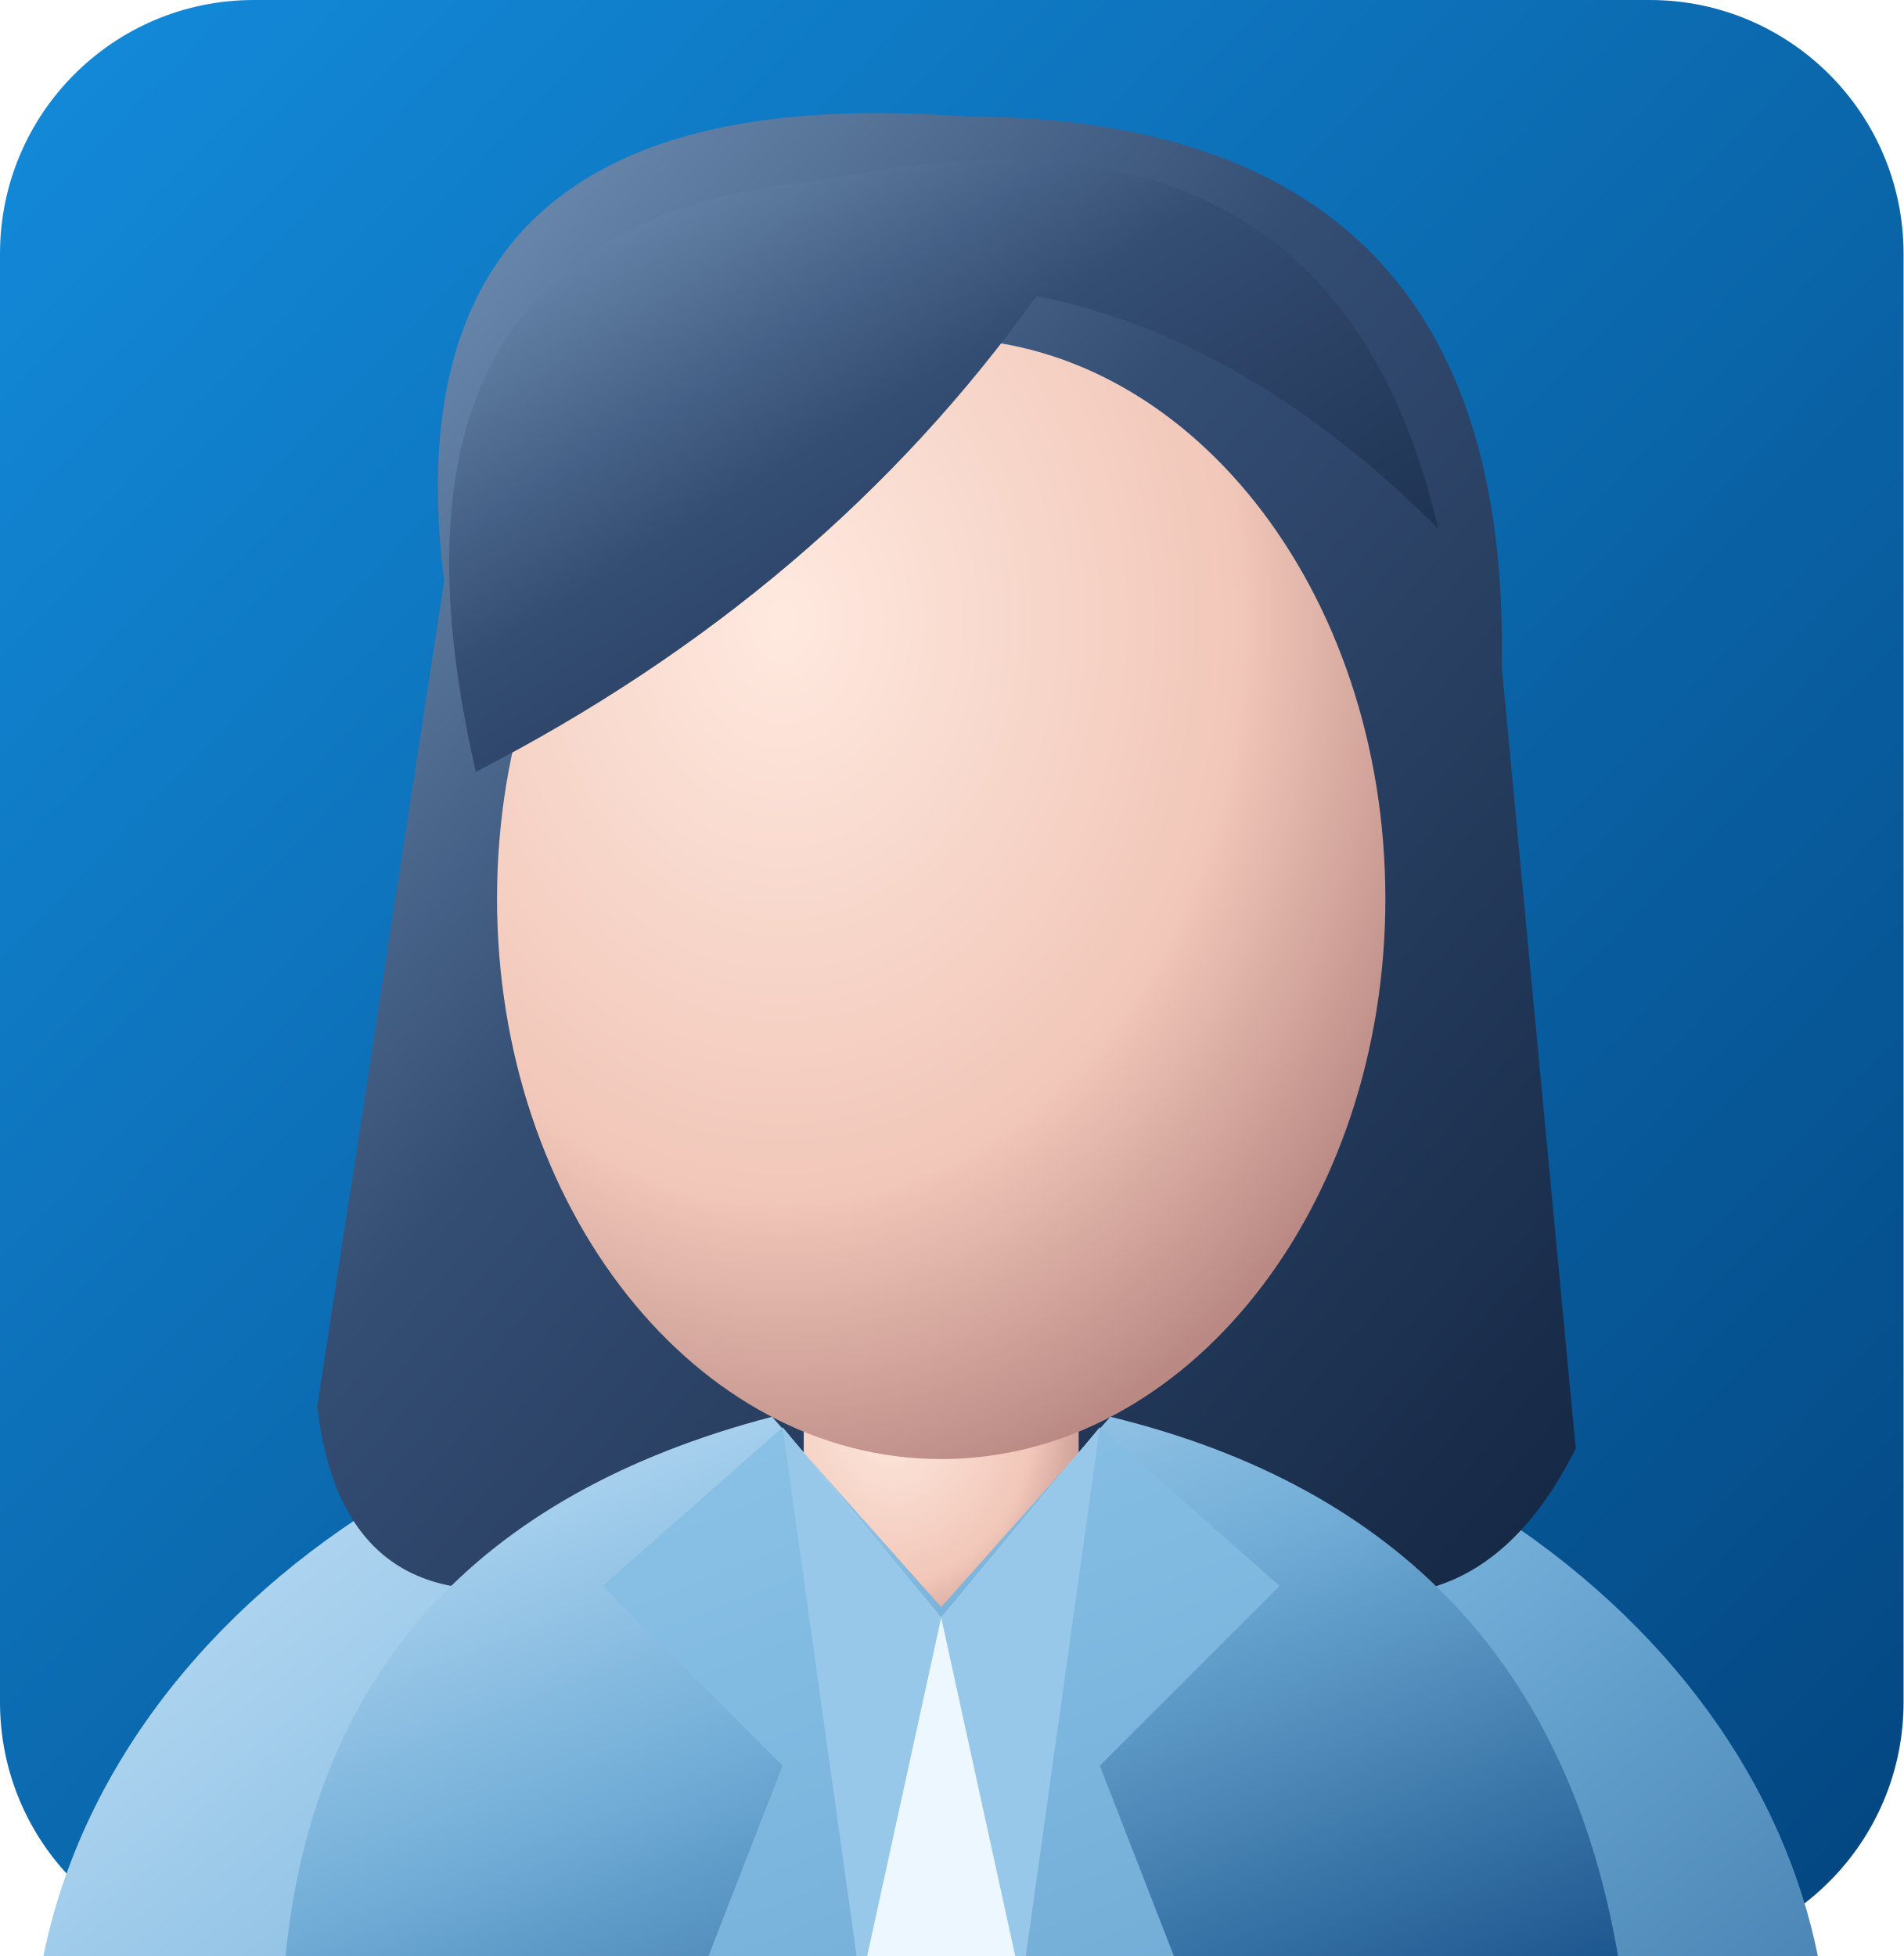
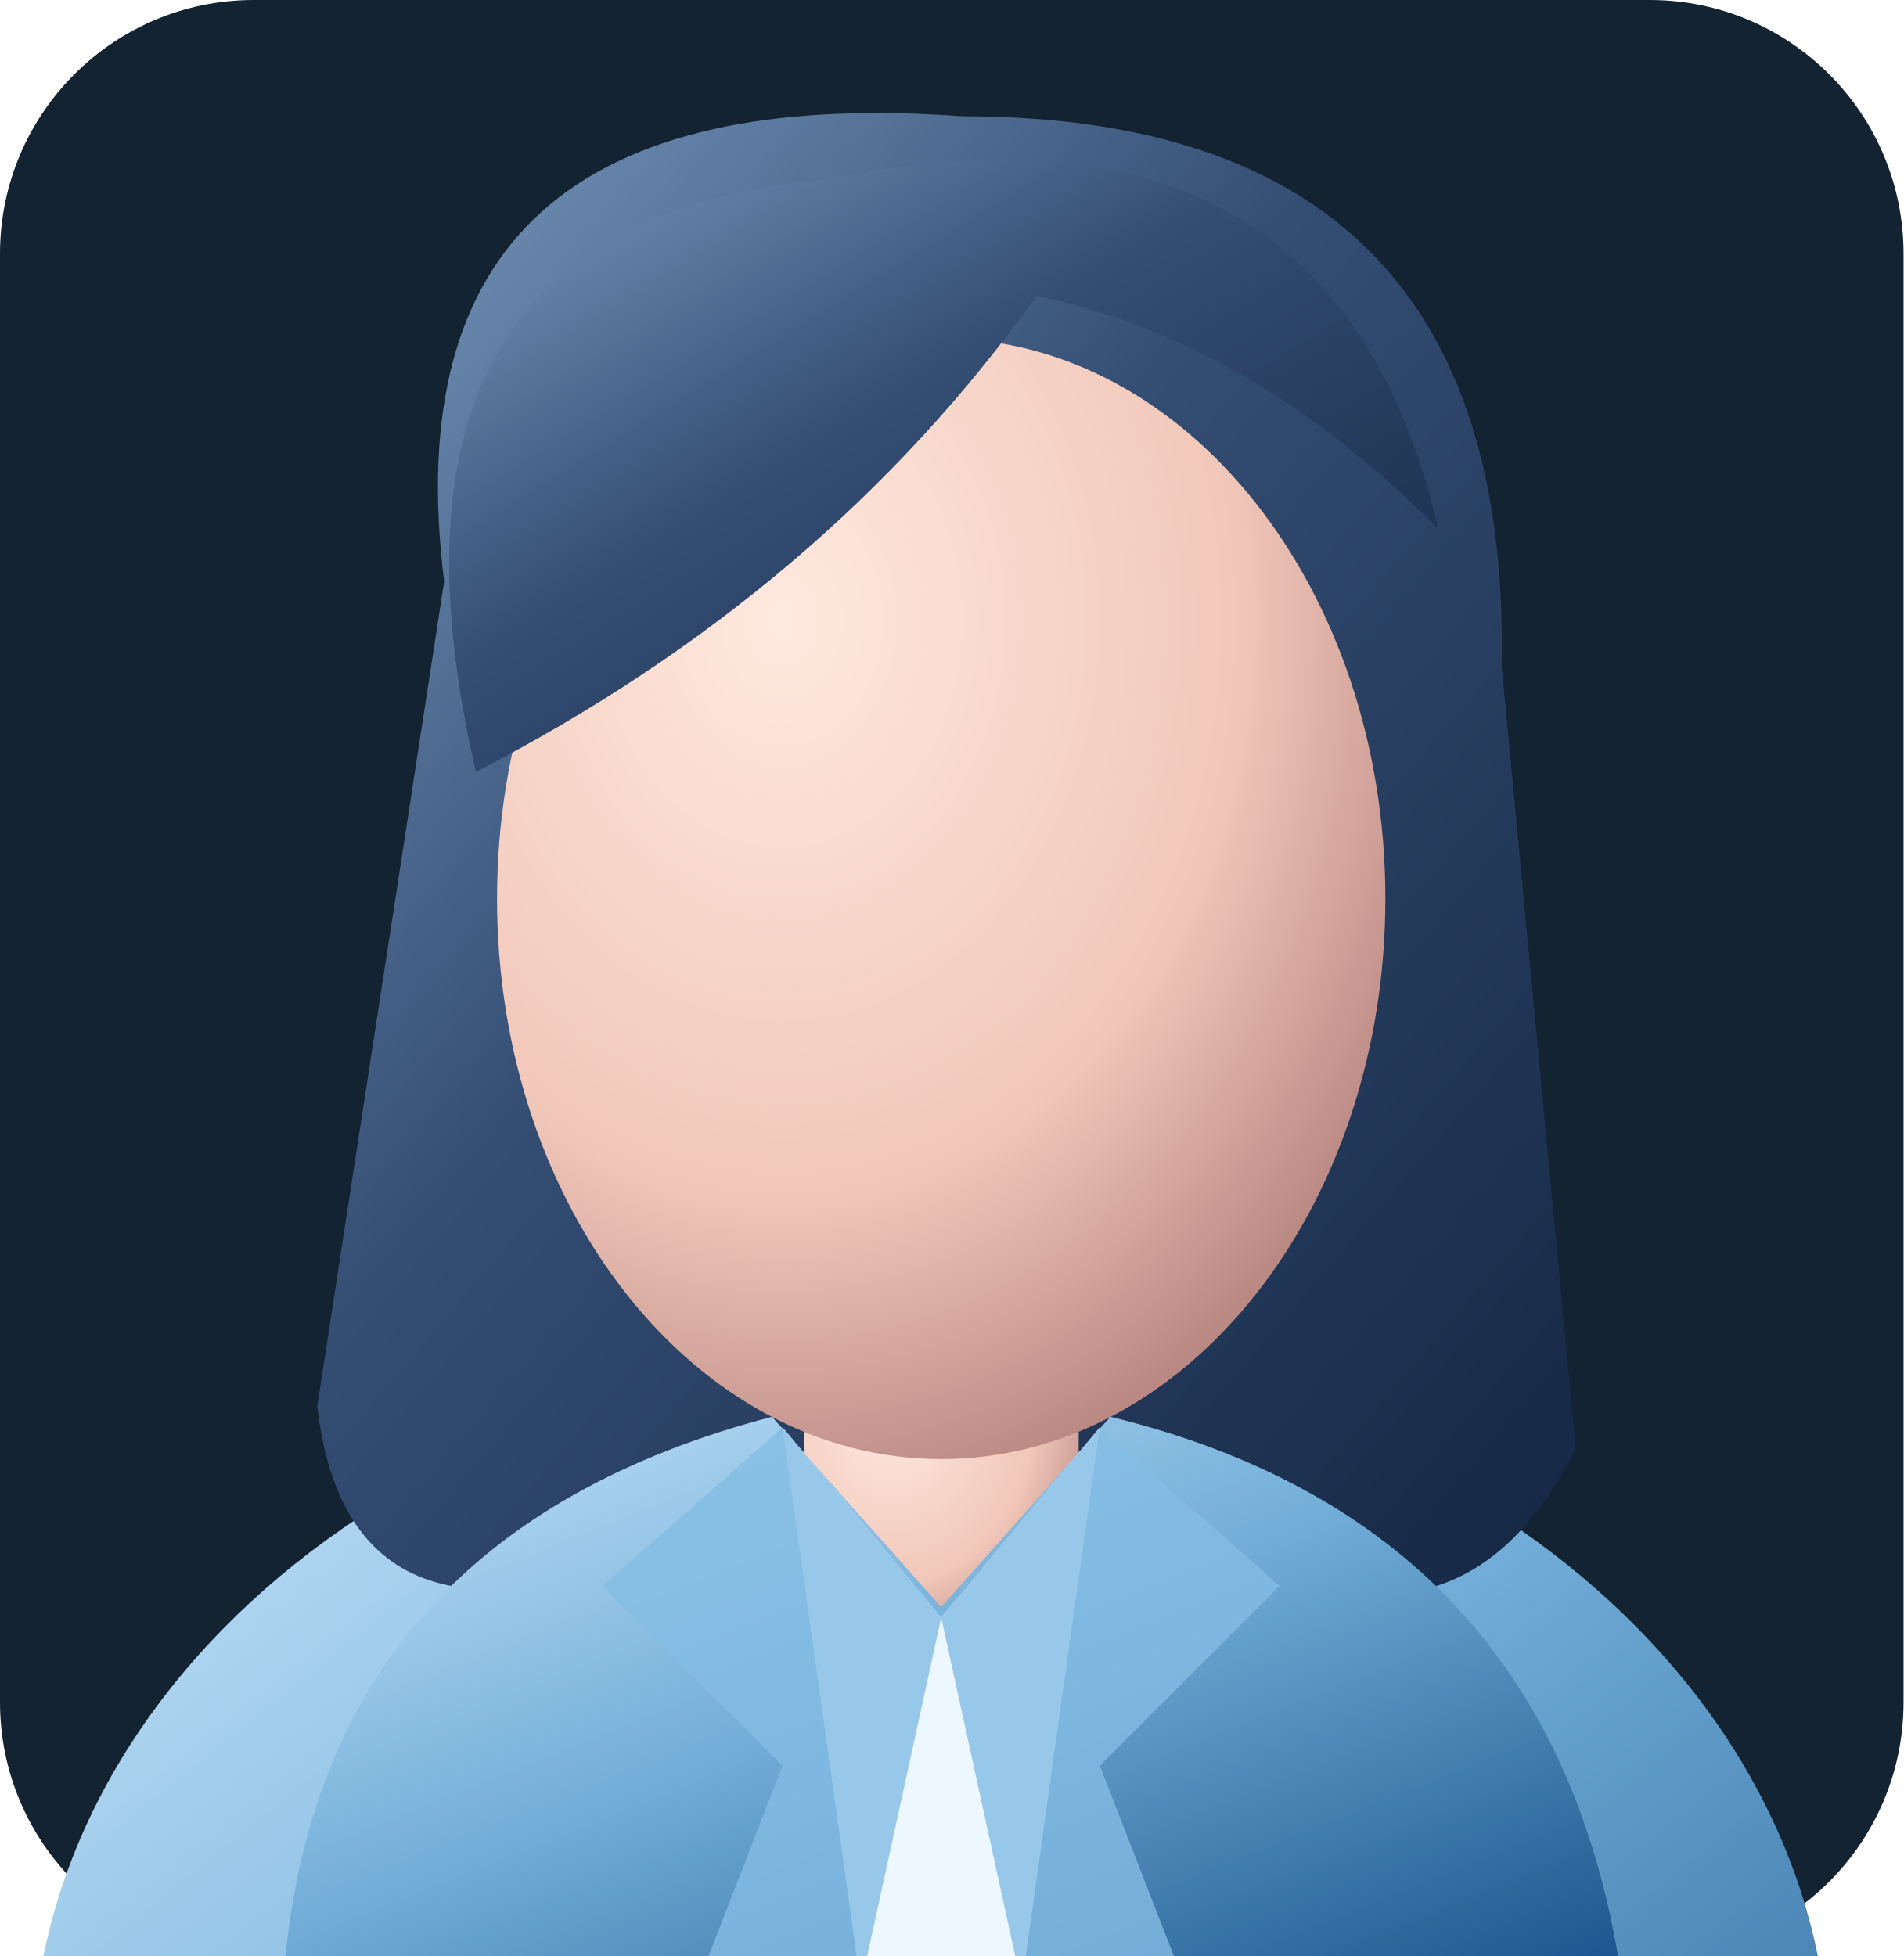
<svg xmlns="http://www.w3.org/2000/svg" viewBox="0 0 180 185">
  <defs>
    <linearGradient id="bg" x2="1" y2="1">
-       <stop stop-color="#138bdb" />
-       <stop offset="1" stop-color="#03457f" />
+       <stop stop-color="#142332" />
+       <stop offset="1" stop-color="#142332" />
    </linearGradient>
    <linearGradient id="hair" x2="1" y2="1">
      <stop stop-color="#7a9bbf" />
      <stop offset=".42" stop-color="#344d73" />
      <stop offset="1" stop-color="#142743" />
    </linearGradient>
    <radialGradient id="skin" cx=".32" cy=".25" r=".8">
      <stop stop-color="#ffe9df" />
      <stop offset=".65" stop-color="#f1c7b9" />
      <stop offset="1" stop-color="#ba8984" />
    </radialGradient>
    <linearGradient id="coat" x2="1" y2="1">
      <stop stop-color="#c5e4fa" />
      <stop offset=".48" stop-color="#71add7" />
      <stop offset="1" stop-color="#1c568e" />
    </linearGradient>
  </defs>
  <rect width="180" height="185" rx="24" fill="url(#bg)" />
  <ellipse cx="88" cy="196" rx="85" ry="68" fill="url(#coat)" />
  <path d="M42 55Q36 7 91 11q52 0 51 52l7 74q-11 22-34 9H64q-31 13-34-13Z" fill="url(#hair)" />
  <path d="M76 126h26v31H76z" fill="url(#skin)" />
  <ellipse cx="89" cy="85" rx="42" ry="53" fill="url(#skin)" />
  <path d="M45 73Q33 21 78 17q48-10 58 33-18-18-38-22-20 28-53 45Z" fill="url(#hair)" />
  <path d="M27 185q4-40 46-51l16 18 16-18q41 10 48 51" fill="url(#coat)" />
  <path d="M74 135l15 18 15-18-7 50H81Z" fill="#edf7ff" />
  <path d="M74 135l-17 15 17 17-7 18h15l7-32ZM104 135l17 15-17 17 7 18H96l-7-32Z" fill="#83bde3" opacity=".8" />
</svg>
